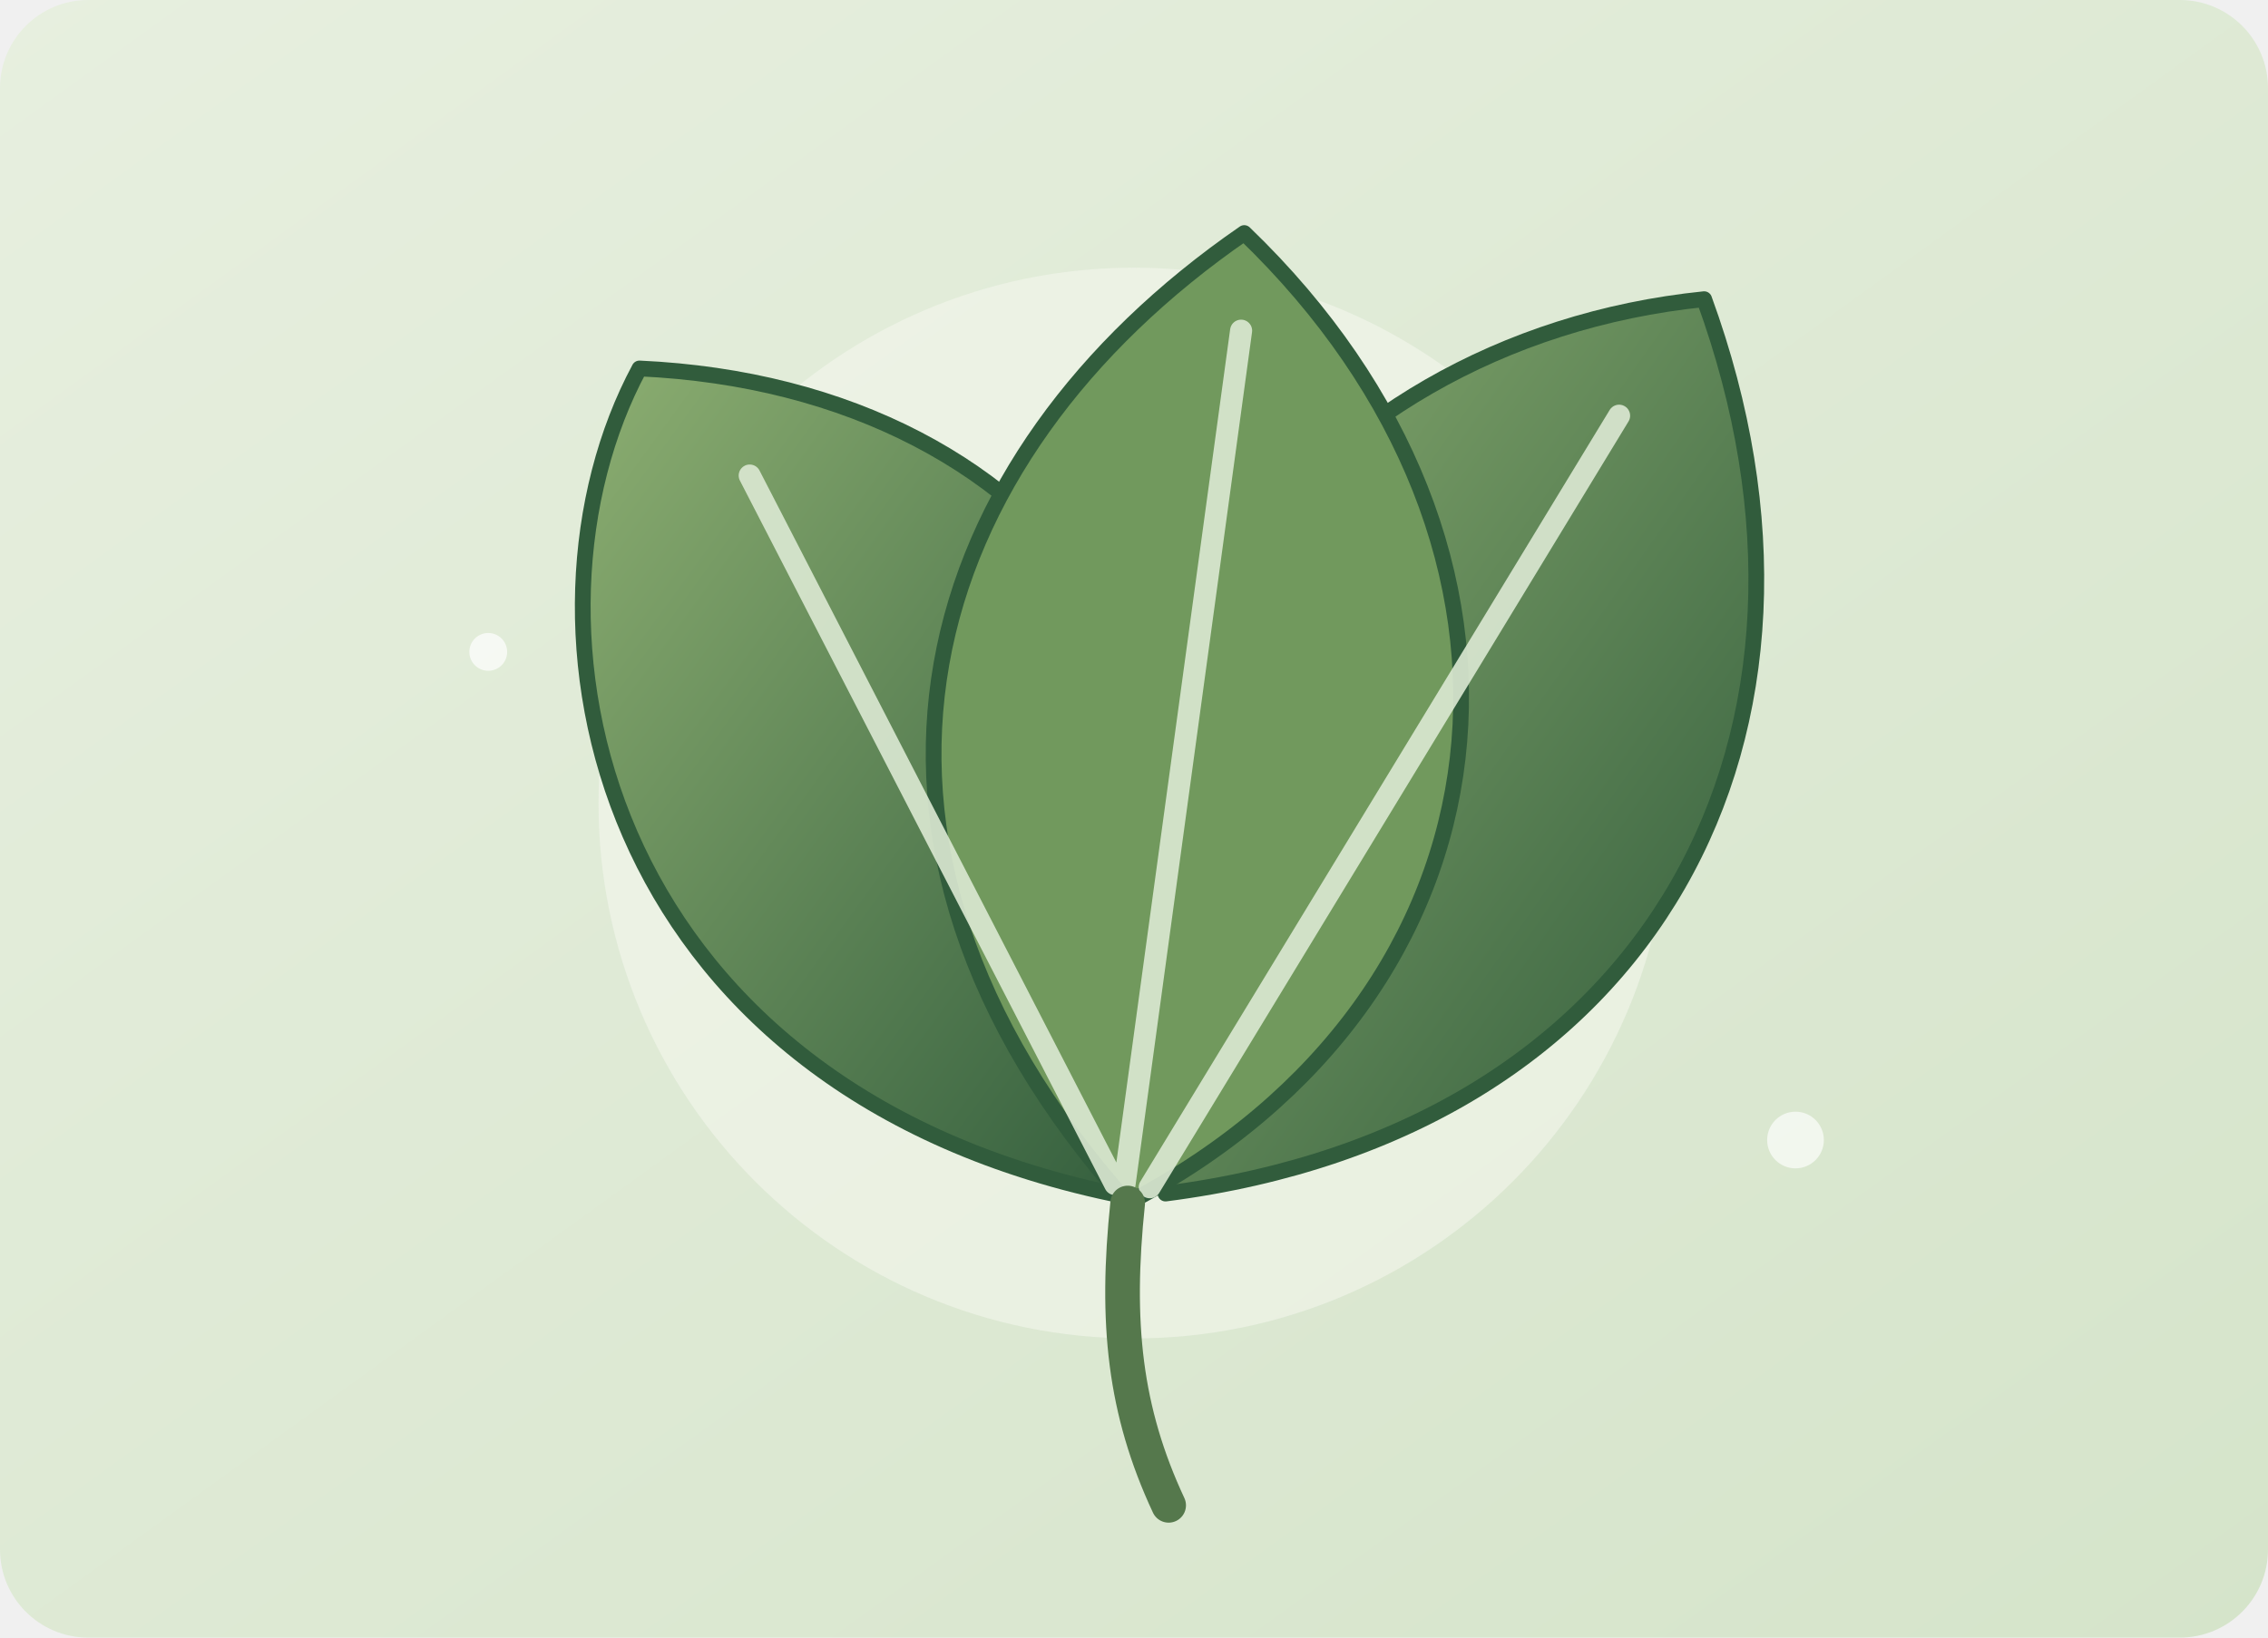
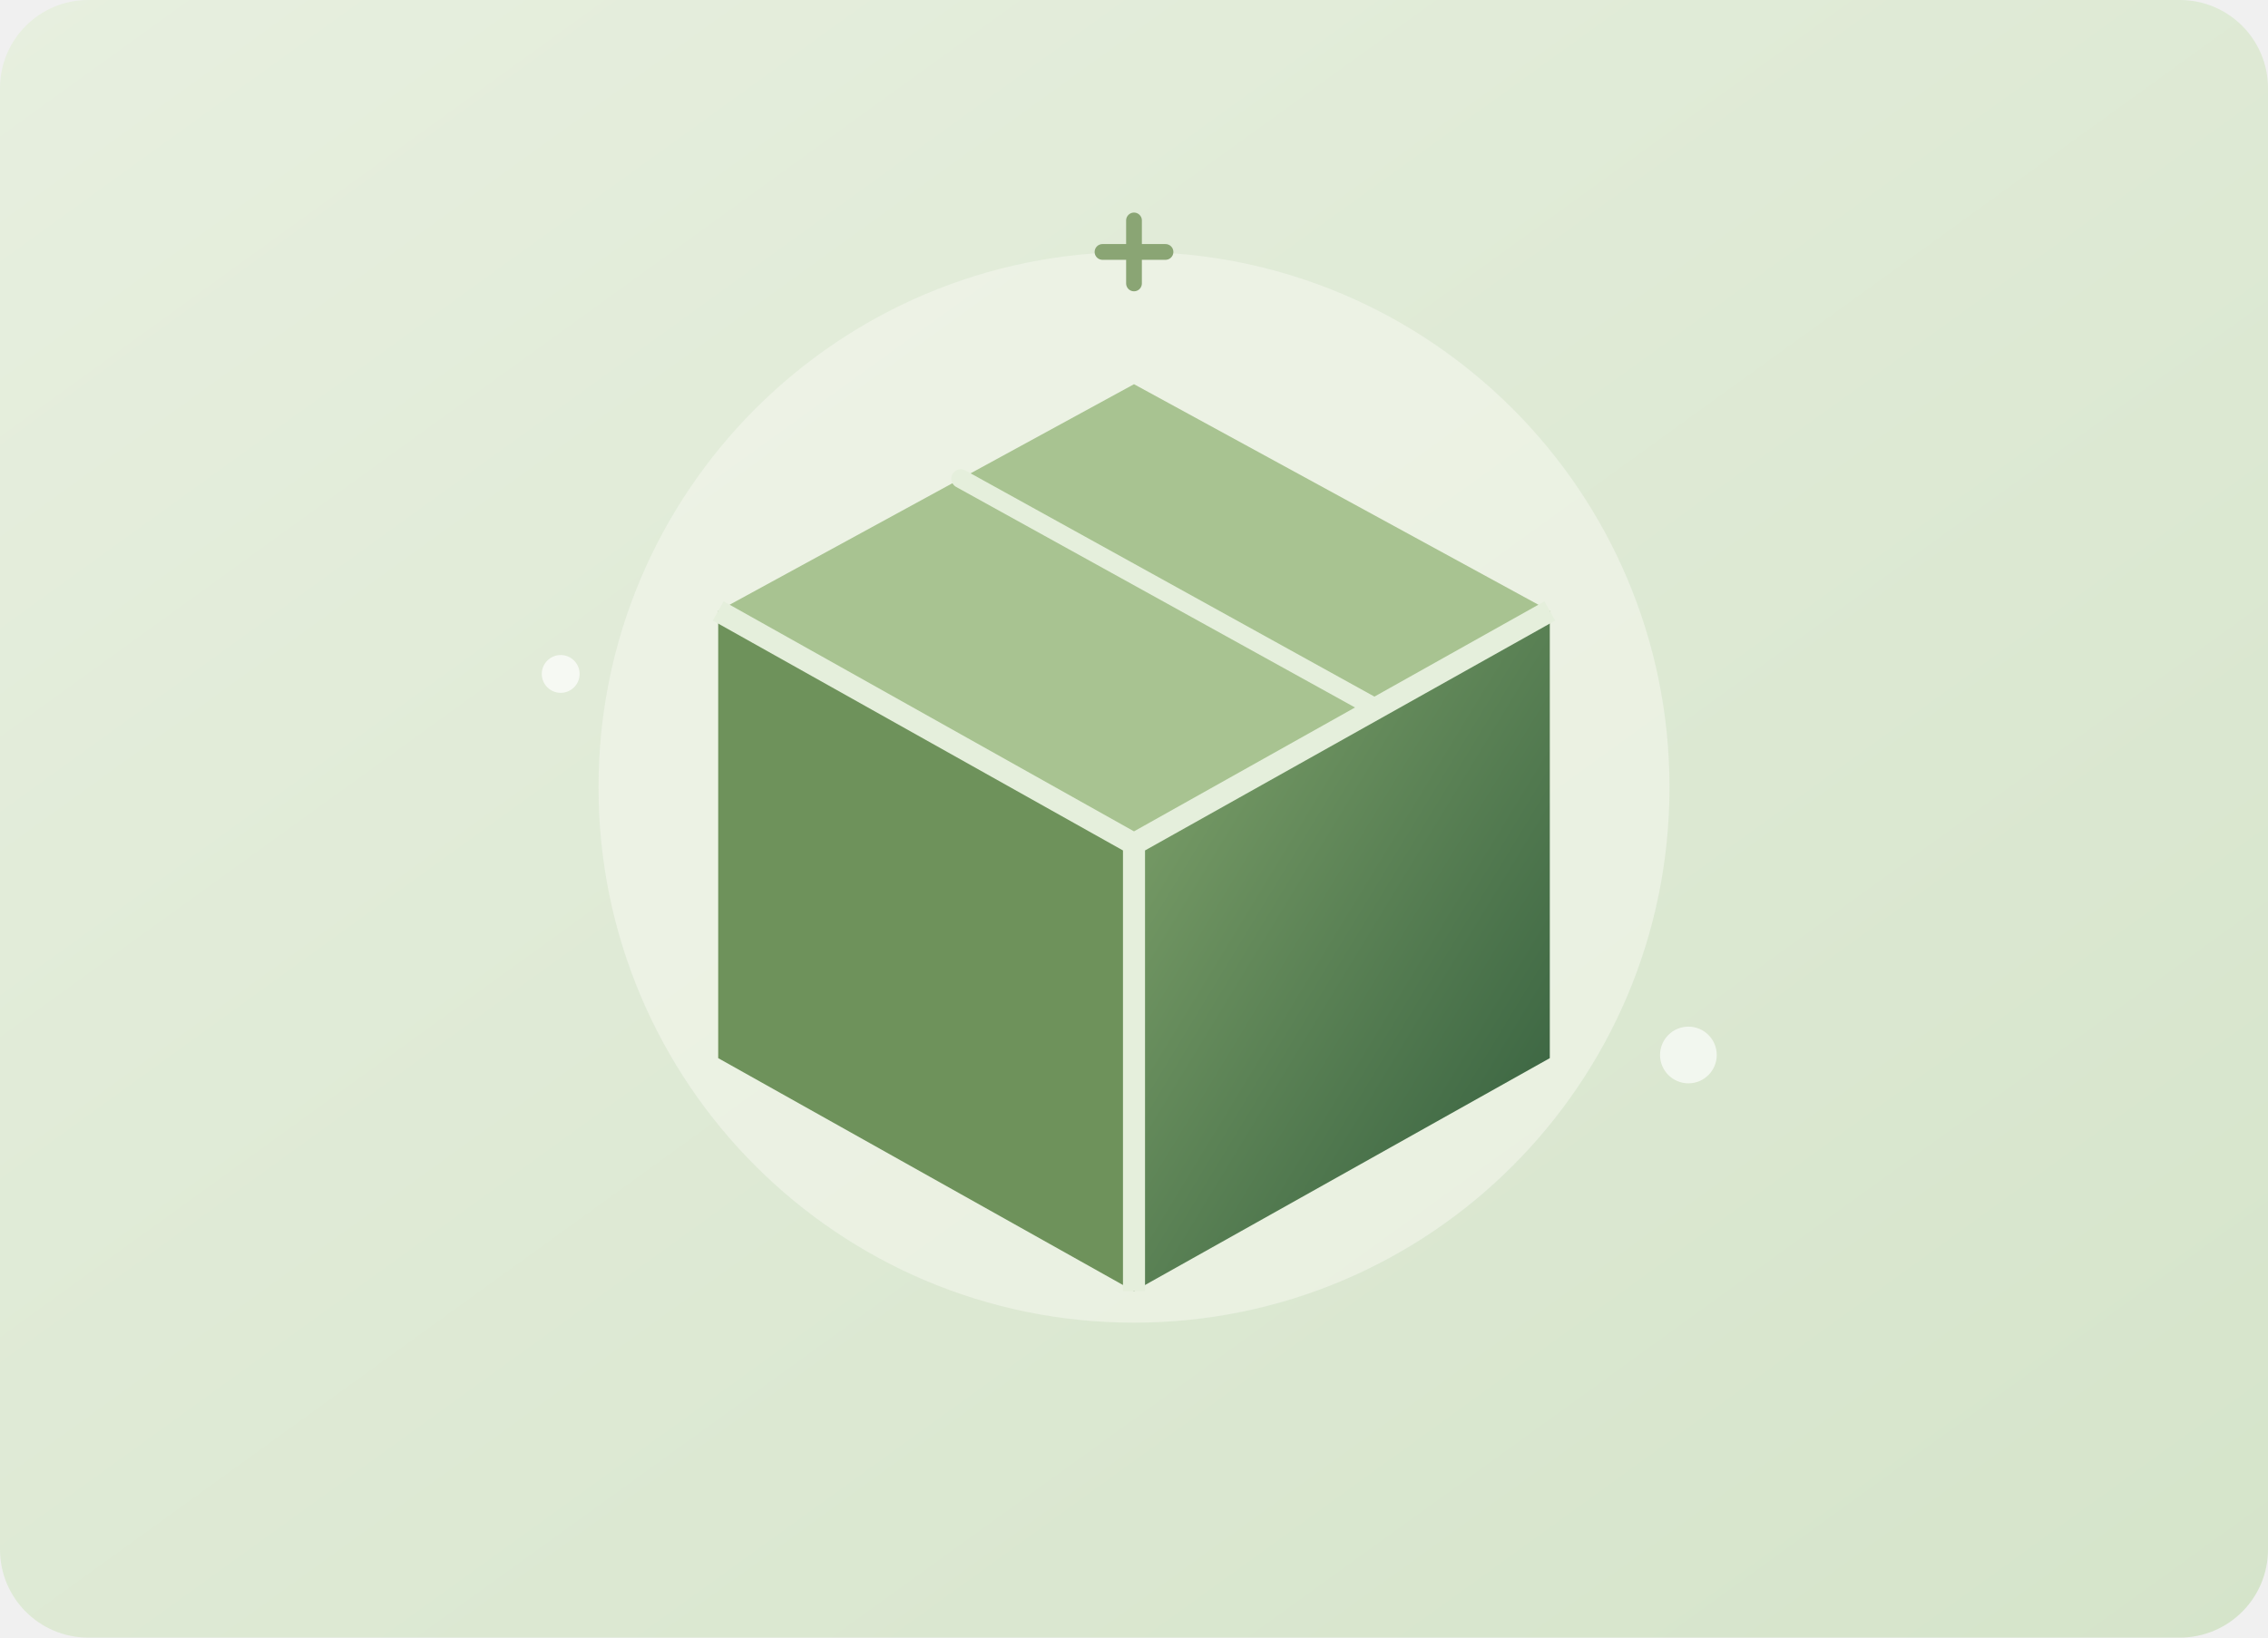
<svg xmlns="http://www.w3.org/2000/svg" viewBox="0 0 720 520" role="img" aria-labelledby="title desc">
  <defs>
    <linearGradient id="bg" x1="0" y1="0" x2="1" y2="1">
      <stop stop-color="#e7efdf" />
      <stop offset="1" stop-color="#d5e4ca" />
    </linearGradient>
-     <linearGradient id="leaf" x1="0" y1="0" x2="1" y2="1">
-       <stop stop-color="#8cae71" />
+     <linearGradient id="box" x1="0" y1="0" x2="1" y2="1">
+       <stop stop-color="#83a66d" />
      <stop offset="1" stop-color="#315c3c" />
    </linearGradient>
  </defs>
  <rect width="720" height="520" rx="28" fill="url(#bg)" />
-   <circle cx="360" cy="255" r="170" fill="#f5f7ef" opacity=".55" />
-   <g fill="url(#leaf)" stroke="#315c3c" stroke-width="5" stroke-linejoin="round">
-     <path d="M353 379C188 344 160 197 203 117c132 6 214 112 150 262Z" />
-     <path d="M370 379C319 222 414 108 541 95c50 137-15 264-171 284Z" />
-     <path d="M358 382C254 265 292 145 395 74c104 100 89 242-37 308Z" fill="#71995d" />
-   </g>
-   <g fill="none" stroke="#dce9d3" stroke-width="7" stroke-linecap="round" opacity=".9">
-     <path d="M354 376 238 151M365 377 514 132M357 376 394 105" />
-   </g>
-   <path d="M358 382c-4 38-1 66 13 96" fill="none" stroke="#55784c" stroke-width="11" stroke-linecap="round" />
-   <circle cx="570" cy="362" r="9" fill="#fff" opacity=".65" />
-   <circle cx="155" cy="207" r="6" fill="#fff" opacity=".7" />
+   <circle cx="360" cy="250" r="170" fill="#f5f7ef" opacity=".55" />
+   <path d="m228 194 132-72 132 72-132 74-132-74Z" fill="#a8c391" />
+   <path d="M228 194v142l132 74V268l-132-74Z" fill="#6e925b" />
+   <path d="M492 194v142l-132 74V268l132-74Z" fill="url(#box)" />
+   <path d="m228 194 132 74 132-74M360 268v142" fill="none" stroke="#e5efdc" stroke-width="7" stroke-linejoin="round" />
+   <path d="m305 152 132 73" stroke="#e5efdc" stroke-width="6" stroke-linecap="round" />
+   <circle cx="536" cy="335" r="9" fill="#fff" opacity=".65" />
+   <circle cx="178" cy="214" r="6" fill="#fff" opacity=".7" />
+   <path d="M360 90v-20m-10 10h20" stroke="#8aa574" stroke-width="5" stroke-linecap="round" />
</svg>
